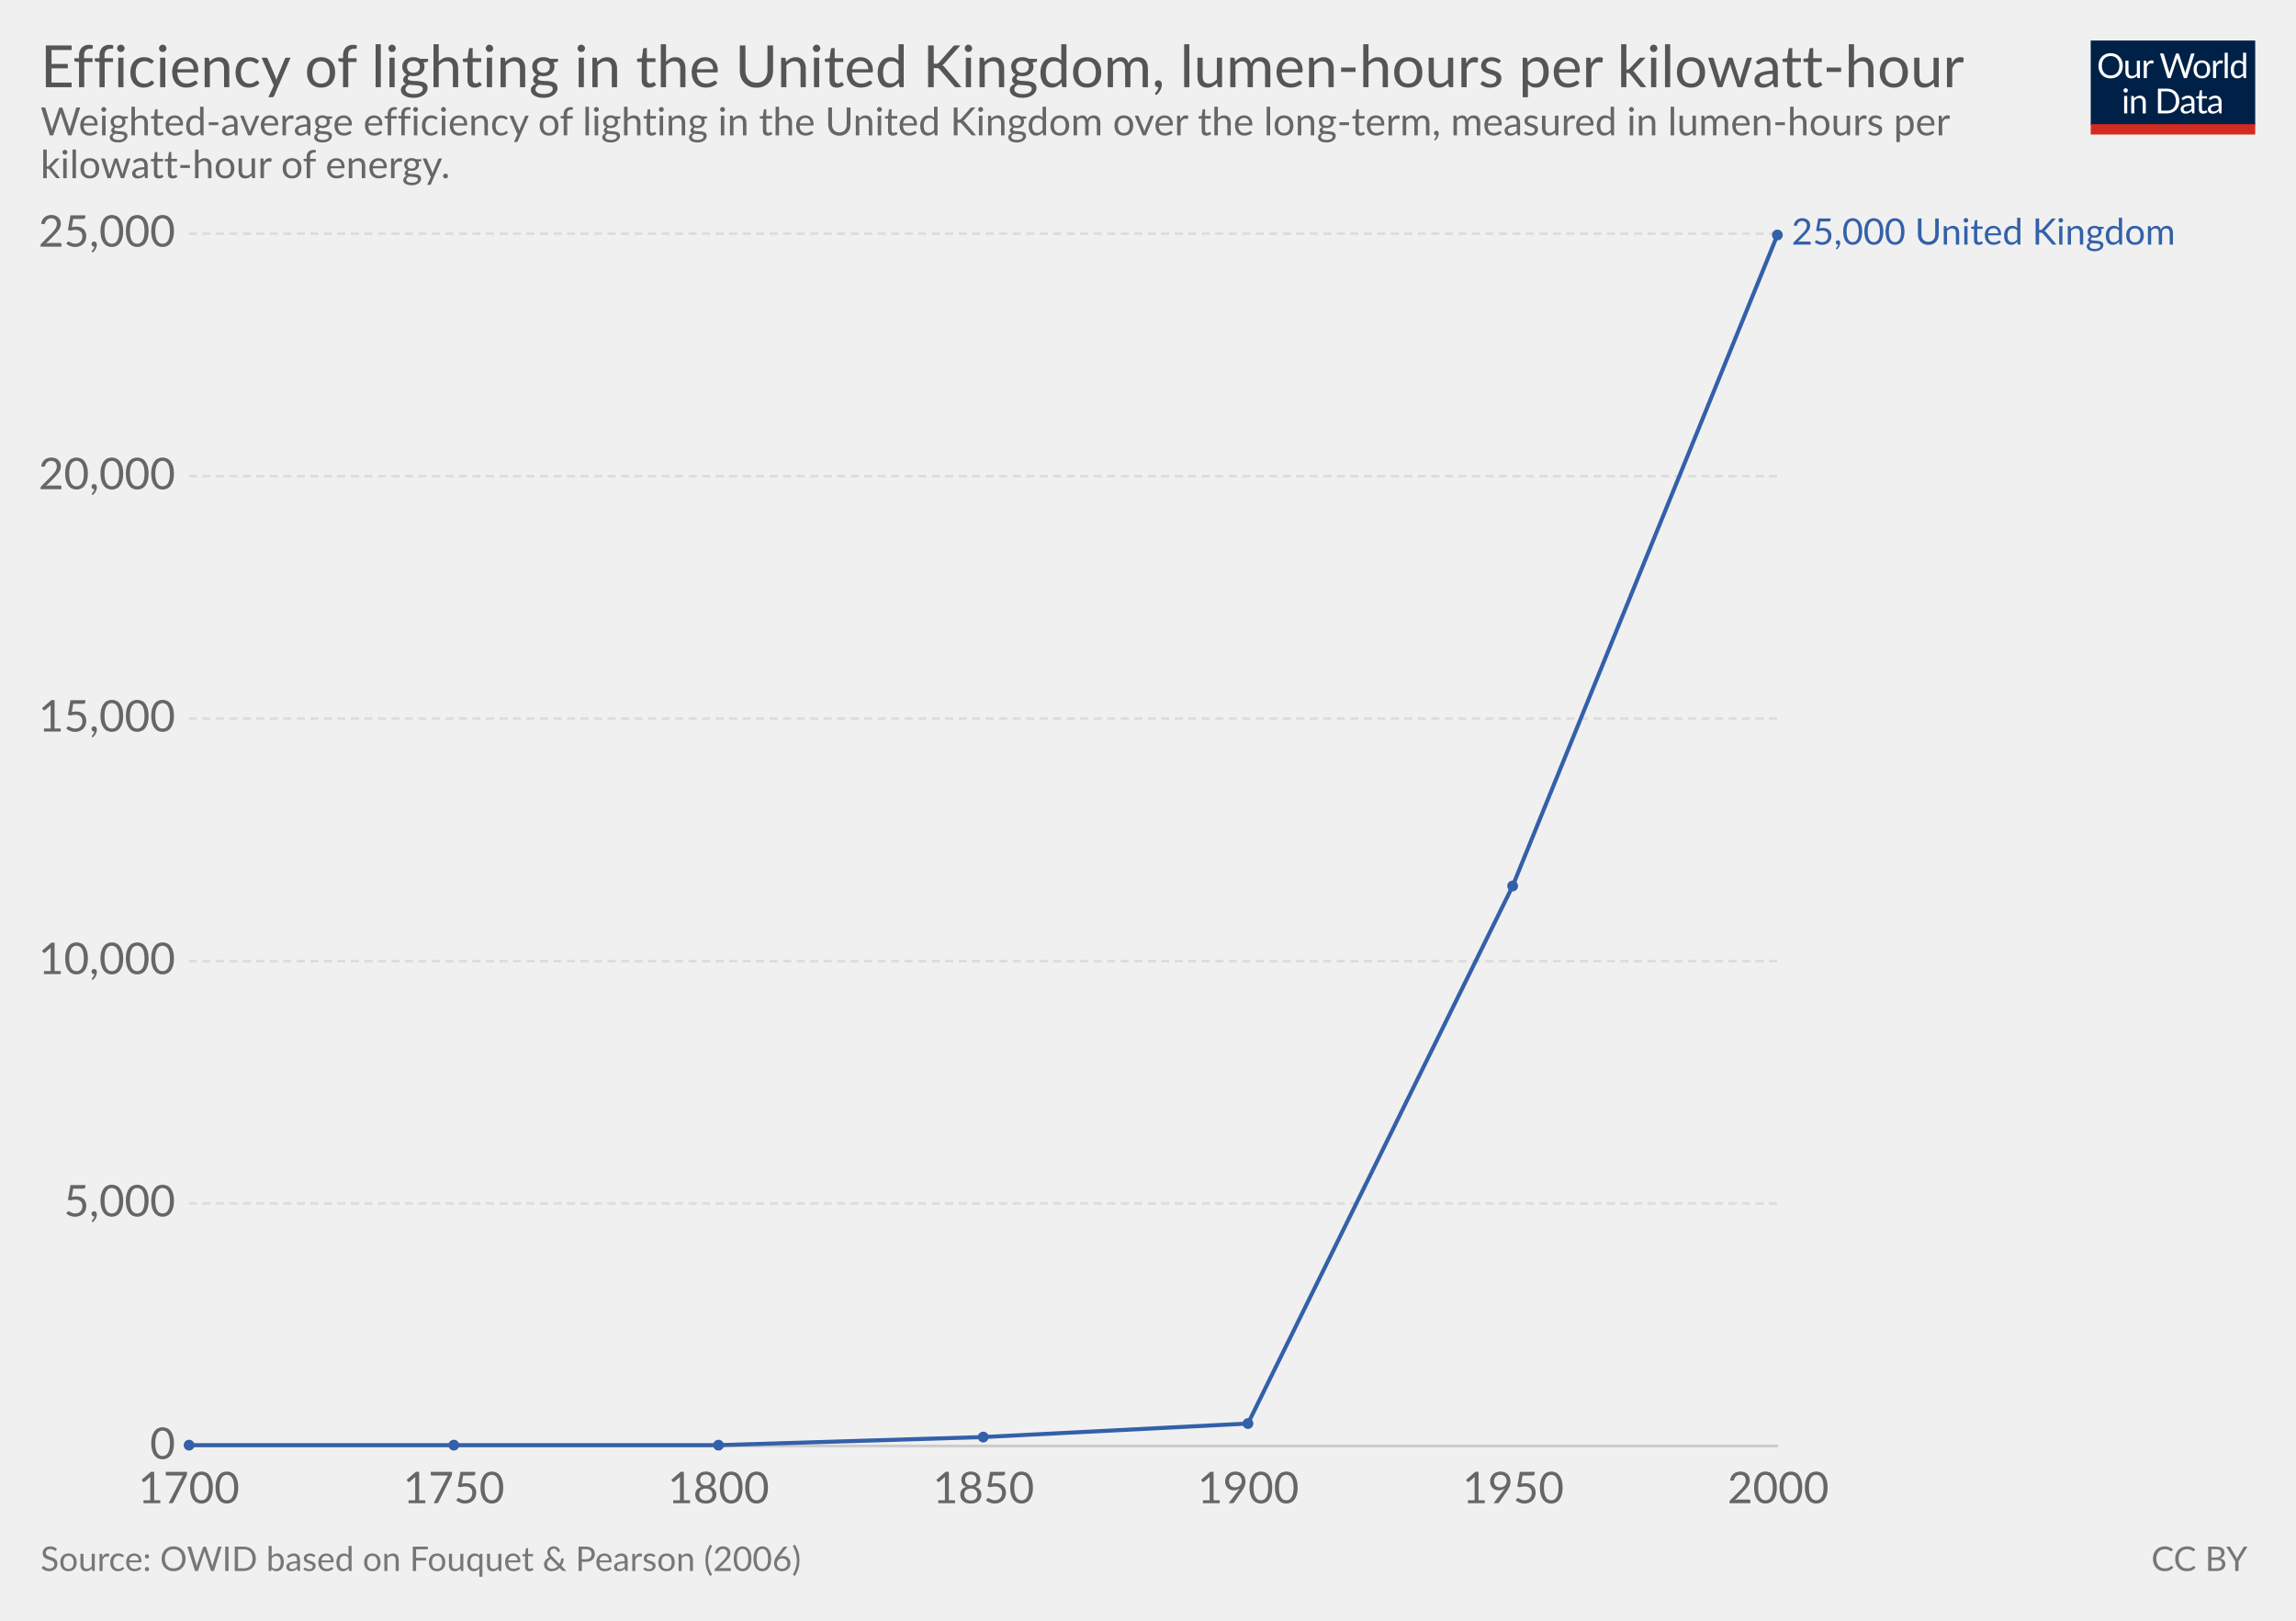
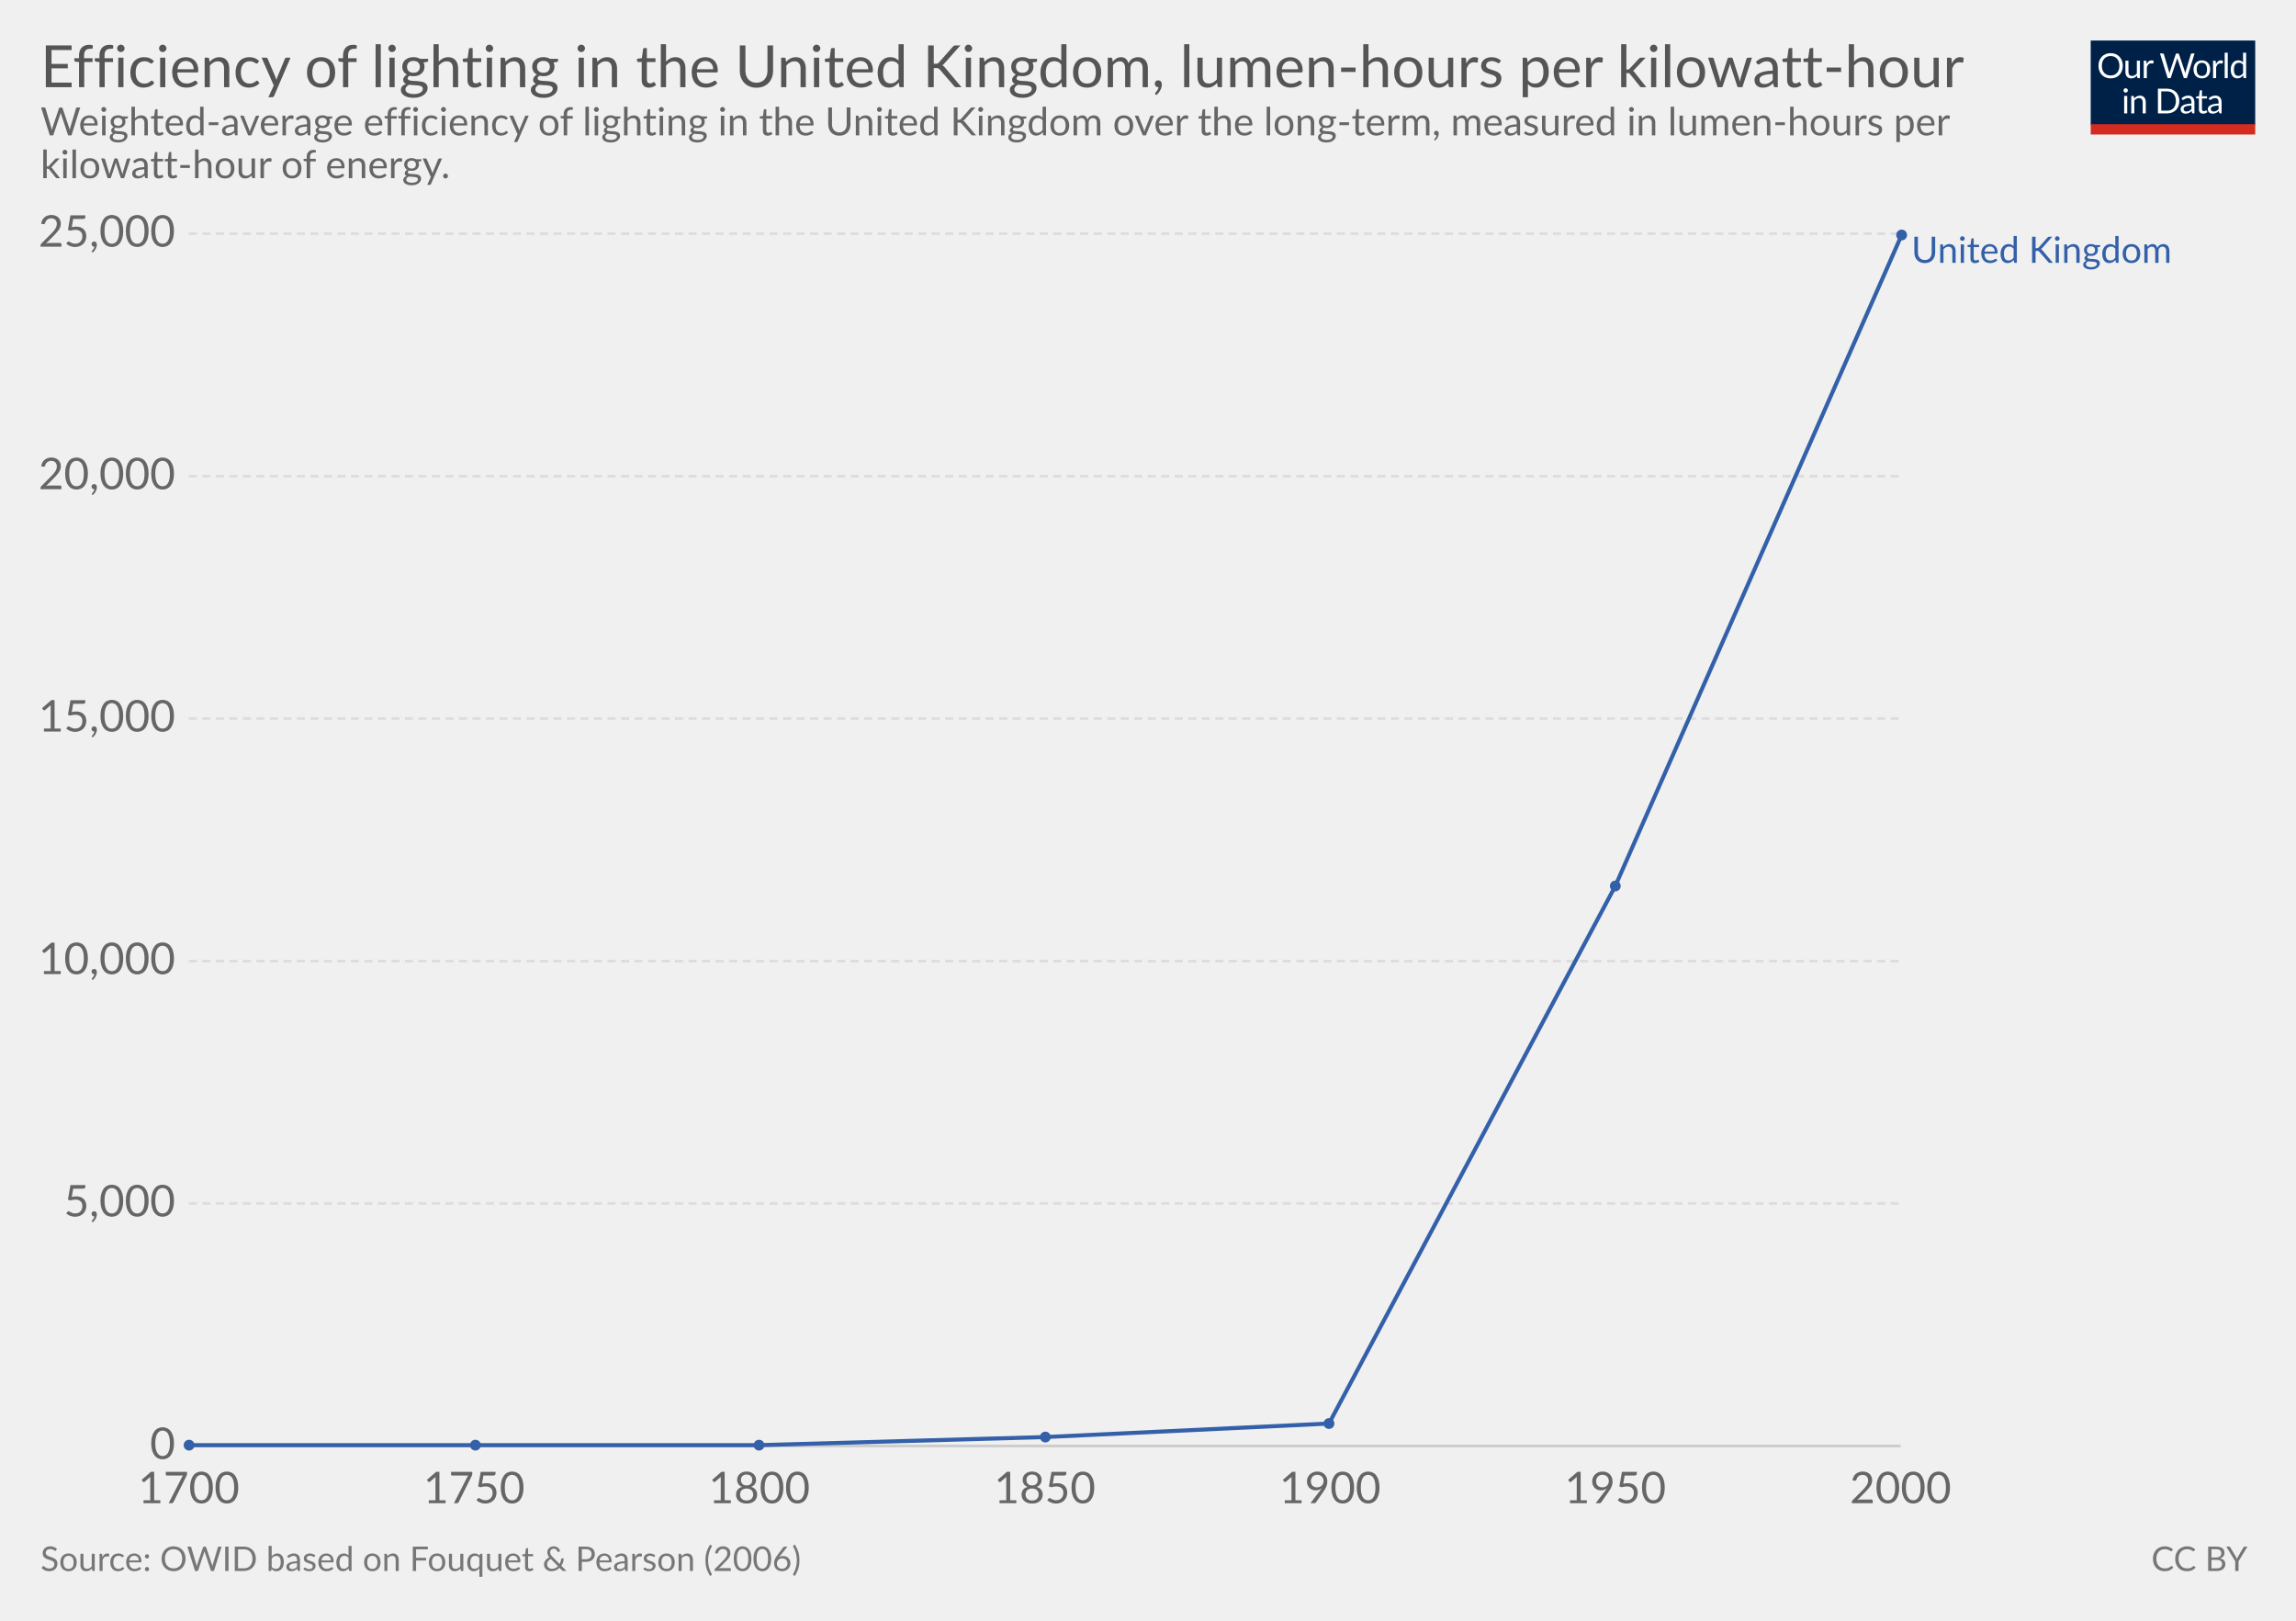
<svg xmlns="http://www.w3.org/2000/svg" version="1.1" style="font-family:Lato, 'Helvetica Neue', Helvetica, Arial, sans-serif;font-size:18px;background-color:white;text-rendering:optimizeLegibility;-webkit-font-smoothing:antialiased" width="850" height="600">
  <g class="HeaderView">
    <g transform="translate(774, 15) scale(0.29)">
      <svg width="210" height="120" viewBox="0 0 210 120" fill="none">
        <g clip-path="url(#clip0)">
          <path d="M0 0H210V107.89H0V0Z" fill="#002147" />
          <path d="M40.979 32.248C40.979 34.609 40.605 36.78 39.857 38.76C39.109 40.725 38.053 42.419 36.689 43.842C35.325 45.265 33.682 46.372 31.761 47.164C29.854 47.941 27.742 48.33 25.425 48.33C23.107 48.33 20.995 47.941 19.089 47.164C17.182 46.372 15.547 45.265 14.183 43.842C12.819 42.419 11.763 40.725 11.015 38.76C10.267 36.78 9.893 34.609 9.893 32.248C9.893 29.887 10.267 27.723 11.015 25.758C11.763 23.778 12.819 22.077 14.183 20.654C15.547 19.217 17.182 18.102 19.089 17.31C20.995 16.518 23.107 16.122 25.425 16.122C27.742 16.122 29.854 16.518 31.761 17.31C33.682 18.102 35.325 19.217 36.689 20.654C38.053 22.077 39.109 23.778 39.857 25.758C40.605 27.723 40.979 29.887 40.979 32.248ZM36.601 32.248C36.601 30.312 36.337 28.574 35.809 27.034C35.281 25.494 34.533 24.196 33.565 23.14C32.597 22.069 31.423 21.248 30.045 20.676C28.666 20.104 27.126 19.818 25.425 19.818C23.738 19.818 22.205 20.104 20.827 20.676C19.448 21.248 18.267 22.069 17.285 23.14C16.317 24.196 15.569 25.494 15.041 27.034C14.513 28.574 14.249 30.312 14.249 32.248C14.249 34.184 14.513 35.922 15.041 37.462C15.569 38.987 16.317 40.285 17.285 41.356C18.267 42.412 19.448 43.226 20.827 43.798C22.205 44.355 23.738 44.634 25.425 44.634C27.126 44.634 28.666 44.355 30.045 43.798C31.423 43.226 32.597 42.412 33.565 41.356C34.533 40.285 35.281 38.987 35.809 37.462C36.337 35.922 36.601 34.184 36.601 32.248ZM62.823 25.714V48H60.491C59.934 48 59.582 47.729 59.435 47.186L59.127 44.788C58.159 45.859 57.074 46.724 55.871 47.384C54.669 48.029 53.29 48.352 51.735 48.352C50.518 48.352 49.44 48.154 48.501 47.758C47.577 47.347 46.8 46.775 46.169 46.042C45.539 45.309 45.062 44.421 44.739 43.38C44.431 42.339 44.277 41.187 44.277 39.926V25.714H48.193V39.926C48.193 41.613 48.575 42.918 49.337 43.842C50.115 44.766 51.295 45.228 52.879 45.228C54.038 45.228 55.116 44.957 56.113 44.414C57.125 43.857 58.057 43.094 58.907 42.126V25.714H62.823ZM71.43 30.18C72.135 28.655 73 27.467 74.027 26.616C75.053 25.751 76.307 25.318 77.789 25.318C78.258 25.318 78.705 25.369 79.131 25.472C79.571 25.575 79.959 25.736 80.297 25.956L80.011 28.882C79.923 29.249 79.703 29.432 79.351 29.432C79.145 29.432 78.845 29.388 78.449 29.3C78.053 29.212 77.605 29.168 77.107 29.168C76.403 29.168 75.772 29.271 75.215 29.476C74.672 29.681 74.181 29.989 73.741 30.4C73.315 30.796 72.927 31.295 72.575 31.896C72.237 32.483 71.929 33.157 71.651 33.92V48H67.713V25.714H69.957C70.382 25.714 70.675 25.795 70.837 25.956C70.998 26.117 71.108 26.396 71.167 26.792L71.43 30.18ZM132.589 16.474L122.755 48H118.927L110.941 23.954C110.867 23.719 110.794 23.47 110.721 23.206C110.662 22.942 110.596 22.663 110.523 22.37C110.449 22.663 110.376 22.942 110.303 23.206C110.23 23.47 110.156 23.719 110.083 23.954L102.053 48H98.225L88.391 16.474H91.933C92.314 16.474 92.629 16.569 92.879 16.76C93.143 16.951 93.311 17.193 93.385 17.486L99.897 39.398C99.999 39.794 100.095 40.219 100.183 40.674C100.285 41.129 100.381 41.613 100.469 42.126C100.571 41.613 100.674 41.129 100.777 40.674C100.894 40.205 101.019 39.779 101.151 39.398L108.565 17.486C108.653 17.237 108.821 17.009 109.071 16.804C109.335 16.584 109.65 16.474 110.017 16.474H111.249C111.63 16.474 111.938 16.569 112.173 16.76C112.407 16.951 112.583 17.193 112.701 17.486L120.093 39.398C120.225 39.779 120.342 40.19 120.445 40.63C120.562 41.07 120.672 41.532 120.775 42.016C120.848 41.532 120.929 41.07 121.017 40.63C121.105 40.19 121.2 39.779 121.303 39.398L127.837 17.486C127.91 17.222 128.072 16.987 128.321 16.782C128.585 16.577 128.9 16.474 129.267 16.474H132.589ZM141.94 25.362C143.568 25.362 145.034 25.633 146.34 26.176C147.645 26.719 148.76 27.489 149.684 28.486C150.608 29.483 151.312 30.693 151.796 32.116C152.294 33.524 152.544 35.101 152.544 36.846C152.544 38.606 152.294 40.19 151.796 41.598C151.312 43.006 150.608 44.209 149.684 45.206C148.76 46.203 147.645 46.973 146.34 47.516C145.034 48.044 143.568 48.308 141.94 48.308C140.297 48.308 138.816 48.044 137.496 47.516C136.19 46.973 135.076 46.203 134.152 45.206C133.228 44.209 132.516 43.006 132.018 41.598C131.534 40.19 131.292 38.606 131.292 36.846C131.292 35.101 131.534 33.524 132.018 32.116C132.516 30.693 133.228 29.483 134.152 28.486C135.076 27.489 136.19 26.719 137.496 26.176C138.816 25.633 140.297 25.362 141.94 25.362ZM141.94 45.25C144.14 45.25 145.782 44.517 146.868 43.05C147.953 41.569 148.496 39.508 148.496 36.868C148.496 34.213 147.953 32.145 146.868 30.664C145.782 29.183 144.14 28.442 141.94 28.442C140.825 28.442 139.85 28.633 139.014 29.014C138.192 29.395 137.503 29.945 136.946 30.664C136.403 31.383 135.992 32.27 135.714 33.326C135.45 34.367 135.318 35.548 135.318 36.868C135.318 39.508 135.86 41.569 136.946 43.05C138.046 44.517 139.71 45.25 141.94 45.25ZM159.908 30.18C160.612 28.655 161.478 27.467 162.504 26.616C163.531 25.751 164.785 25.318 166.266 25.318C166.736 25.318 167.183 25.369 167.608 25.472C168.048 25.575 168.437 25.736 168.774 25.956L168.488 28.882C168.4 29.249 168.18 29.432 167.828 29.432C167.623 29.432 167.322 29.388 166.926 29.3C166.53 29.212 166.083 29.168 165.584 29.168C164.88 29.168 164.25 29.271 163.692 29.476C163.15 29.681 162.658 29.989 162.218 30.4C161.793 30.796 161.404 31.295 161.052 31.896C160.715 32.483 160.407 33.157 160.128 33.92V48H156.19V25.714H158.434C158.86 25.714 159.153 25.795 159.314 25.956C159.476 26.117 159.586 26.396 159.644 26.792L159.908 30.18ZM174.946 15.594V48H171.03V15.594H174.946ZM194.496 31.016C193.763 30.033 192.971 29.351 192.12 28.97C191.269 28.574 190.316 28.376 189.26 28.376C187.192 28.376 185.601 29.117 184.486 30.598C183.371 32.079 182.814 34.191 182.814 36.934C182.814 38.386 182.939 39.633 183.188 40.674C183.437 41.701 183.804 42.551 184.288 43.226C184.772 43.886 185.366 44.37 186.07 44.678C186.774 44.986 187.573 45.14 188.468 45.14C189.759 45.14 190.881 44.847 191.834 44.26C192.802 43.673 193.689 42.845 194.496 41.774V31.016ZM198.412 15.594V48H196.08C195.523 48 195.171 47.729 195.024 47.186L194.672 44.48C193.719 45.624 192.633 46.548 191.416 47.252C190.199 47.956 188.791 48.308 187.192 48.308C185.916 48.308 184.757 48.066 183.716 47.582C182.675 47.083 181.787 46.357 181.054 45.404C180.321 44.451 179.756 43.263 179.36 41.84C178.964 40.417 178.766 38.782 178.766 36.934C178.766 35.291 178.986 33.766 179.426 32.358C179.866 30.935 180.497 29.703 181.318 28.662C182.139 27.621 183.144 26.807 184.332 26.22C185.535 25.619 186.884 25.318 188.38 25.318C189.744 25.318 190.91 25.553 191.878 26.022C192.861 26.477 193.733 27.115 194.496 27.936V15.594H198.412ZM46.614 70.714V93H42.698V70.714H46.614ZM47.45 63.718C47.45 64.099 47.369 64.459 47.208 64.796C47.061 65.119 46.856 65.412 46.592 65.676C46.343 65.925 46.042 66.123 45.69 66.27C45.352 66.417 44.993 66.49 44.612 66.49C44.23 66.49 43.871 66.417 43.534 66.27C43.211 66.123 42.925 65.925 42.676 65.676C42.426 65.412 42.228 65.119 42.082 64.796C41.935 64.459 41.862 64.099 41.862 63.718C41.862 63.337 41.935 62.977 42.082 62.64C42.228 62.288 42.426 61.987 42.676 61.738C42.925 61.474 43.211 61.269 43.534 61.122C43.871 60.975 44.23 60.902 44.612 60.902C44.993 60.902 45.352 60.975 45.69 61.122C46.042 61.269 46.343 61.474 46.592 61.738C46.856 61.987 47.061 62.288 47.208 62.64C47.369 62.977 47.45 63.337 47.45 63.718ZM55.424 73.948C55.908 73.405 56.422 72.914 56.964 72.474C57.507 72.034 58.079 71.66 58.68 71.352C59.296 71.029 59.941 70.787 60.616 70.626C61.306 70.45 62.046 70.362 62.838 70.362C64.055 70.362 65.126 70.567 66.05 70.978C66.989 71.374 67.766 71.946 68.382 72.694C69.013 73.427 69.49 74.315 69.812 75.356C70.135 76.397 70.296 77.549 70.296 78.81V93H66.358V78.81C66.358 77.123 65.969 75.818 65.192 74.894C64.43 73.955 63.264 73.486 61.694 73.486C60.535 73.486 59.45 73.765 58.438 74.322C57.441 74.879 56.517 75.635 55.666 76.588V93H51.728V70.714H54.082C54.639 70.714 54.984 70.985 55.116 71.528L55.424 73.948ZM113.129 77.248C113.129 79.609 112.755 81.758 112.007 83.694C111.259 85.63 110.203 87.287 108.839 88.666C107.475 90.045 105.832 91.115 103.911 91.878C102.004 92.626 99.892 93 97.575 93H85.805V61.474H97.575C99.892 61.474 102.004 61.855 103.911 62.618C105.832 63.366 107.475 64.437 108.839 65.83C110.203 67.209 111.259 68.866 112.007 70.802C112.755 72.738 113.129 74.887 113.129 77.248ZM108.751 77.248C108.751 75.312 108.487 73.581 107.959 72.056C107.431 70.531 106.683 69.24 105.715 68.184C104.747 67.128 103.574 66.321 102.195 65.764C100.816 65.207 99.276 64.928 97.575 64.928H90.073V89.546H97.575C99.276 89.546 100.816 89.267 102.195 88.71C103.574 88.153 104.747 87.353 105.715 86.312C106.683 85.256 107.431 83.965 107.959 82.44C108.487 80.915 108.751 79.184 108.751 77.248ZM128.553 82.968C126.749 83.027 125.209 83.173 123.933 83.408C122.672 83.628 121.638 83.921 120.831 84.288C120.039 84.655 119.46 85.087 119.093 85.586C118.741 86.085 118.565 86.642 118.565 87.258C118.565 87.845 118.661 88.351 118.851 88.776C119.042 89.201 119.299 89.553 119.621 89.832C119.959 90.096 120.347 90.294 120.787 90.426C121.242 90.543 121.726 90.602 122.239 90.602C122.929 90.602 123.559 90.536 124.131 90.404C124.703 90.257 125.239 90.052 125.737 89.788C126.251 89.524 126.735 89.209 127.189 88.842C127.659 88.475 128.113 88.057 128.553 87.588V82.968ZM115.903 73.86C117.135 72.672 118.463 71.785 119.885 71.198C121.308 70.611 122.885 70.318 124.615 70.318C125.862 70.318 126.969 70.523 127.937 70.934C128.905 71.345 129.719 71.917 130.379 72.65C131.039 73.383 131.538 74.271 131.875 75.312C132.213 76.353 132.381 77.497 132.381 78.744V93H130.643C130.262 93 129.969 92.941 129.763 92.824C129.558 92.692 129.397 92.443 129.279 92.076L128.839 89.964C128.253 90.507 127.681 90.991 127.123 91.416C126.566 91.827 125.979 92.179 125.363 92.472C124.747 92.751 124.087 92.963 123.383 93.11C122.694 93.271 121.924 93.352 121.073 93.352C120.208 93.352 119.394 93.235 118.631 93C117.869 92.751 117.201 92.384 116.629 91.9C116.072 91.416 115.625 90.807 115.287 90.074C114.965 89.326 114.803 88.446 114.803 87.434C114.803 86.554 115.045 85.711 115.529 84.904C116.013 84.083 116.798 83.357 117.883 82.726C118.969 82.095 120.384 81.582 122.129 81.186C123.875 80.775 126.016 80.541 128.553 80.482V78.744C128.553 77.013 128.179 75.708 127.431 74.828C126.683 73.933 125.591 73.486 124.153 73.486C123.185 73.486 122.371 73.611 121.711 73.86C121.066 74.095 120.501 74.366 120.017 74.674C119.548 74.967 119.137 75.239 118.785 75.488C118.448 75.723 118.111 75.84 117.773 75.84C117.509 75.84 117.282 75.774 117.091 75.642C116.901 75.495 116.739 75.319 116.607 75.114L115.903 73.86ZM143.568 93.352C141.808 93.352 140.451 92.861 139.498 91.878C138.559 90.895 138.09 89.48 138.09 87.632V73.992H135.406C135.171 73.992 134.973 73.926 134.812 73.794C134.65 73.647 134.57 73.427 134.57 73.134V71.572L138.222 71.11L139.124 64.224C139.168 64.004 139.263 63.828 139.41 63.696C139.571 63.549 139.776 63.476 140.026 63.476H142.006V71.154H148.452V73.992H142.006V87.368C142.006 88.307 142.233 89.003 142.688 89.458C143.142 89.913 143.729 90.14 144.448 90.14C144.858 90.14 145.21 90.089 145.504 89.986C145.812 89.869 146.076 89.744 146.296 89.612C146.516 89.48 146.699 89.363 146.846 89.26C147.007 89.143 147.146 89.084 147.264 89.084C147.469 89.084 147.652 89.209 147.814 89.458L148.958 91.328C148.283 91.959 147.469 92.457 146.516 92.824C145.562 93.176 144.58 93.352 143.568 93.352ZM163.253 82.968C161.449 83.027 159.909 83.173 158.633 83.408C157.372 83.628 156.338 83.921 155.531 84.288C154.739 84.655 154.16 85.087 153.793 85.586C153.441 86.085 153.265 86.642 153.265 87.258C153.265 87.845 153.36 88.351 153.551 88.776C153.742 89.201 153.998 89.553 154.321 89.832C154.658 90.096 155.047 90.294 155.487 90.426C155.942 90.543 156.426 90.602 156.939 90.602C157.628 90.602 158.259 90.536 158.831 90.404C159.403 90.257 159.938 90.052 160.437 89.788C160.95 89.524 161.434 89.209 161.889 88.842C162.358 88.475 162.813 88.057 163.253 87.588V82.968ZM150.603 73.86C151.835 72.672 153.162 71.785 154.585 71.198C156.008 70.611 157.584 70.318 159.315 70.318C160.562 70.318 161.669 70.523 162.637 70.934C163.605 71.345 164.419 71.917 165.079 72.65C165.739 73.383 166.238 74.271 166.575 75.312C166.912 76.353 167.081 77.497 167.081 78.744V93H165.343C164.962 93 164.668 92.941 164.463 92.824C164.258 92.692 164.096 92.443 163.979 92.076L163.539 89.964C162.952 90.507 162.38 90.991 161.823 91.416C161.266 91.827 160.679 92.179 160.063 92.472C159.447 92.751 158.787 92.963 158.083 93.11C157.394 93.271 156.624 93.352 155.773 93.352C154.908 93.352 154.094 93.235 153.331 93C152.568 92.751 151.901 92.384 151.329 91.9C150.772 91.416 150.324 90.807 149.987 90.074C149.664 89.326 149.503 88.446 149.503 87.434C149.503 86.554 149.745 85.711 150.229 84.904C150.713 84.083 151.498 83.357 152.583 82.726C153.668 82.095 155.084 81.582 156.829 81.186C158.574 80.775 160.716 80.541 163.253 80.482V78.744C163.253 77.013 162.879 75.708 162.131 74.828C161.383 73.933 160.29 73.486 158.853 73.486C157.885 73.486 157.071 73.611 156.411 73.86C155.766 74.095 155.201 74.366 154.717 74.674C154.248 74.967 153.837 75.239 153.485 75.488C153.148 75.723 152.81 75.84 152.473 75.84C152.209 75.84 151.982 75.774 151.791 75.642C151.6 75.495 151.439 75.319 151.307 75.114L150.603 73.86Z" fill="white" />
          <rect y="106.789" width="210" height="13.211" fill="#D42B21" />
        </g>
        <defs>
          <clipPath id="clip0">
            <rect width="210" height="120" fill="white" />
          </clipPath>
        </defs>
      </svg>
    </g>
    <a href="https://ourworldindata.org/grapher/efficiency-of-lighting-in-the-united-kingdom-lumen-hours-per-kilowatt-hour" target="_blank">
      <text font-size="21.60" x="15.0" y="32.3" fill="#555">
        <tspan x="15" y="32.28">Efficiency of lighting in the United Kingdom, lumen-hours per kilowatt-hour</tspan>
      </text>
    </a>
    <text font-size="14.40" x="15.0" y="50.1" fill="#666">
      <tspan x="15" y="50.12">Weighted-average efficiency of lighting in the United Kingdom over the long-term, measured in lumen-hours per</tspan>
      <tspan x="15" y="65.96">kilowatt-hour of energy. </tspan>
    </text>
  </g>
  <g class="LineChart">
    <defs>
-       <clipPath id="boundsClip-1305">
+       <clipPath id="boundsClip-5">
        <rect x="59.896" y="0" width="830" height="940" />
      </clipPath>
    </defs>
    <g class="AxisBoxView">
      <g class="HorizontalAxis">
        <text x="69.9" y="556.5" fill="#666" text-anchor="middle" font-size="16.2">1700</text>
-         <text x="168" y="556.5" fill="#666" text-anchor="middle" font-size="16.2">1750</text>
-         <text x="266" y="556.5" fill="#666" text-anchor="middle" font-size="16.2">1800</text>
-         <text x="364.1" y="556.5" fill="#666" text-anchor="middle" font-size="16.2">1850</text>
-         <text x="462.1" y="556.5" fill="#666" text-anchor="middle" font-size="16.2">1900</text>
-         <text x="560.2" y="556.5" fill="#666" text-anchor="middle" font-size="16.2">1950</text>
-         <text x="658.3" y="556.5" fill="#666" text-anchor="middle" font-size="16.2">2000</text>
+         <text x="175.5" y="556.5" fill="#666" text-anchor="middle" font-size="16.2">1750</text>
+         <text x="281.1" y="556.5" fill="#666" text-anchor="middle" font-size="16.2">1800</text>
+         <text x="386.8" y="556.5" fill="#666" text-anchor="middle" font-size="16.2">1850</text>
+         <text x="492.4" y="556.5" fill="#666" text-anchor="middle" font-size="16.2">1900</text>
+         <text x="598" y="556.5" fill="#666" text-anchor="middle" font-size="16.2">1950</text>
+         <text x="703.6" y="556.5" fill="#666" text-anchor="middle" font-size="16.2">2000</text>
      </g>
      <g class="VerticalAxis">
        <text x="64.90" y="535.3" fill="#666" dominant-baseline="middle" text-anchor="end" font-size="16.2">0</text>
        <text x="64.90" y="445.5" fill="#666" dominant-baseline="middle" text-anchor="end" font-size="16.2">5,000</text>
        <text x="64.90" y="355.8" fill="#666" dominant-baseline="middle" text-anchor="end" font-size="16.2">10,000</text>
        <text x="64.90" y="266" fill="#666" dominant-baseline="middle" text-anchor="end" font-size="16.2">15,000</text>
        <text x="64.90" y="176.3" fill="#666" dominant-baseline="middle" text-anchor="end" font-size="16.2">20,000</text>
        <text x="64.90" y="86.5" fill="#666" dominant-baseline="middle" text-anchor="end" font-size="16.2">25,000</text>
      </g>
      <g class="AxisGridLines">
-         <line x1="69.90" y1="535.3" x2="658.25" y2="535.3" stroke="#ccc" />
-         <line x1="69.90" y1="445.5" x2="658.25" y2="445.5" stroke="#ddd" stroke-dasharray="3,2" />
-         <line x1="69.90" y1="355.8" x2="658.25" y2="355.8" stroke="#ddd" stroke-dasharray="3,2" />
-         <line x1="69.90" y1="266" x2="658.25" y2="266" stroke="#ddd" stroke-dasharray="3,2" />
-         <line x1="69.90" y1="176.3" x2="658.25" y2="176.3" stroke="#ddd" stroke-dasharray="3,2" />
-         <line x1="69.90" y1="86.5" x2="658.25" y2="86.5" stroke="#ddd" stroke-dasharray="3,2" />
+         <line x1="69.90" y1="535.3" x2="703.61" y2="535.3" stroke="#ccc" />
+         <line x1="69.90" y1="445.5" x2="703.61" y2="445.5" stroke="#ddd" stroke-dasharray="3,2" />
+         <line x1="69.90" y1="355.8" x2="703.61" y2="355.8" stroke="#ddd" stroke-dasharray="3,2" />
+         <line x1="69.90" y1="266" x2="703.61" y2="266" stroke="#ddd" stroke-dasharray="3,2" />
+         <line x1="69.90" y1="176.3" x2="703.61" y2="176.3" stroke="#ddd" stroke-dasharray="3,2" />
+         <line x1="69.90" y1="86.5" x2="703.61" y2="86.5" stroke="#ddd" stroke-dasharray="3,2" />
      </g>
    </g>
-     <g clip-path="url(#boundsClip-1305)">
-       <g class="HeightedLegend">
+     <g clip-path="url(#boundsClip-5)">
+       <g class="HeightedLegend" style="cursor:default">
        <g class="legendMark">
-           <rect x="658.25" y="79.75" width="176.75" height="13.5" fill="#fff" opacity="0" />
-           <text font-size="13.50" x="663.3" y="90.5" fill="#3360a9">
-             <tspan x="663.25" y="90.55">25,000 United Kingdom</tspan>
+           <rect x="703.61" y="86.5" width="131.39" height="13.5" fill="#fff" opacity="0" />
+           <text font-size="13.50" x="707.6" y="97.3" fill="#3360a9">
+             <tspan x="707.61" y="97.3">United Kingdom</tspan>
          </text>
        </g>
      </g>
      <g class="Lines">
-         <rect x="70" y="87" width="588" height="449" fill="rgba(255,255,255,0)" opacity="0" />
+         <rect x="70" y="87" width="634" height="449" fill="rgba(255,255,255,0)" opacity="0" />
        <g class="key-United-Kingdom_0">
-           <path stroke="#3360a9" stroke-linecap="round" d="M70 535L168 535L266 535L364 532L462 527L560 328L658 87" fill="none" stroke-width="1.5" />
+           <path stroke="#3360a9" stroke-linecap="round" d="M70 535L176 535L281 535L387 532L492 527L598 328L704 87" fill="none" stroke-width="1.5" />
          <g fill="#3360a9">
            <circle cx="70" cy="535" r="2" />
-             <circle cx="168" cy="535" r="2" />
-             <circle cx="266" cy="535" r="2" />
-             <circle cx="364" cy="532" r="2" />
-             <circle cx="462" cy="527" r="2" />
-             <circle cx="560" cy="328" r="2" />
-             <circle cx="658" cy="87" r="2" />
+             <circle cx="176" cy="535" r="2" />
+             <circle cx="281" cy="535" r="2" />
+             <circle cx="387" cy="532" r="2" />
+             <circle cx="492" cy="527" r="2" />
+             <circle cx="598" cy="328" r="2" />
+             <circle cx="704" cy="87" r="2" />
          </g>
        </g>
      </g>
    </g>
  </g>
  <g class="SourcesFooter" style="fill:#777">
    <g class="clickable" style="fill:#777">
      <text font-size="12.60" x="15.0" y="581.6">
        <tspan x="15" y="581.58">Source: OWID based on Fouquet &amp; Pearson (2006)</tspan>
      </text>
    </g>
    <text font-size="12.60" x="796.4" y="581.6">
      <tspan x="796.444" y="581.58">
        <a style="fill: #777;" class="cclogo" href="http://creativecommons.org/licenses/by/4.0/deed.en_US" target="_blank">CC BY</a>
      </tspan>
    </text>
  </g>
</svg>
